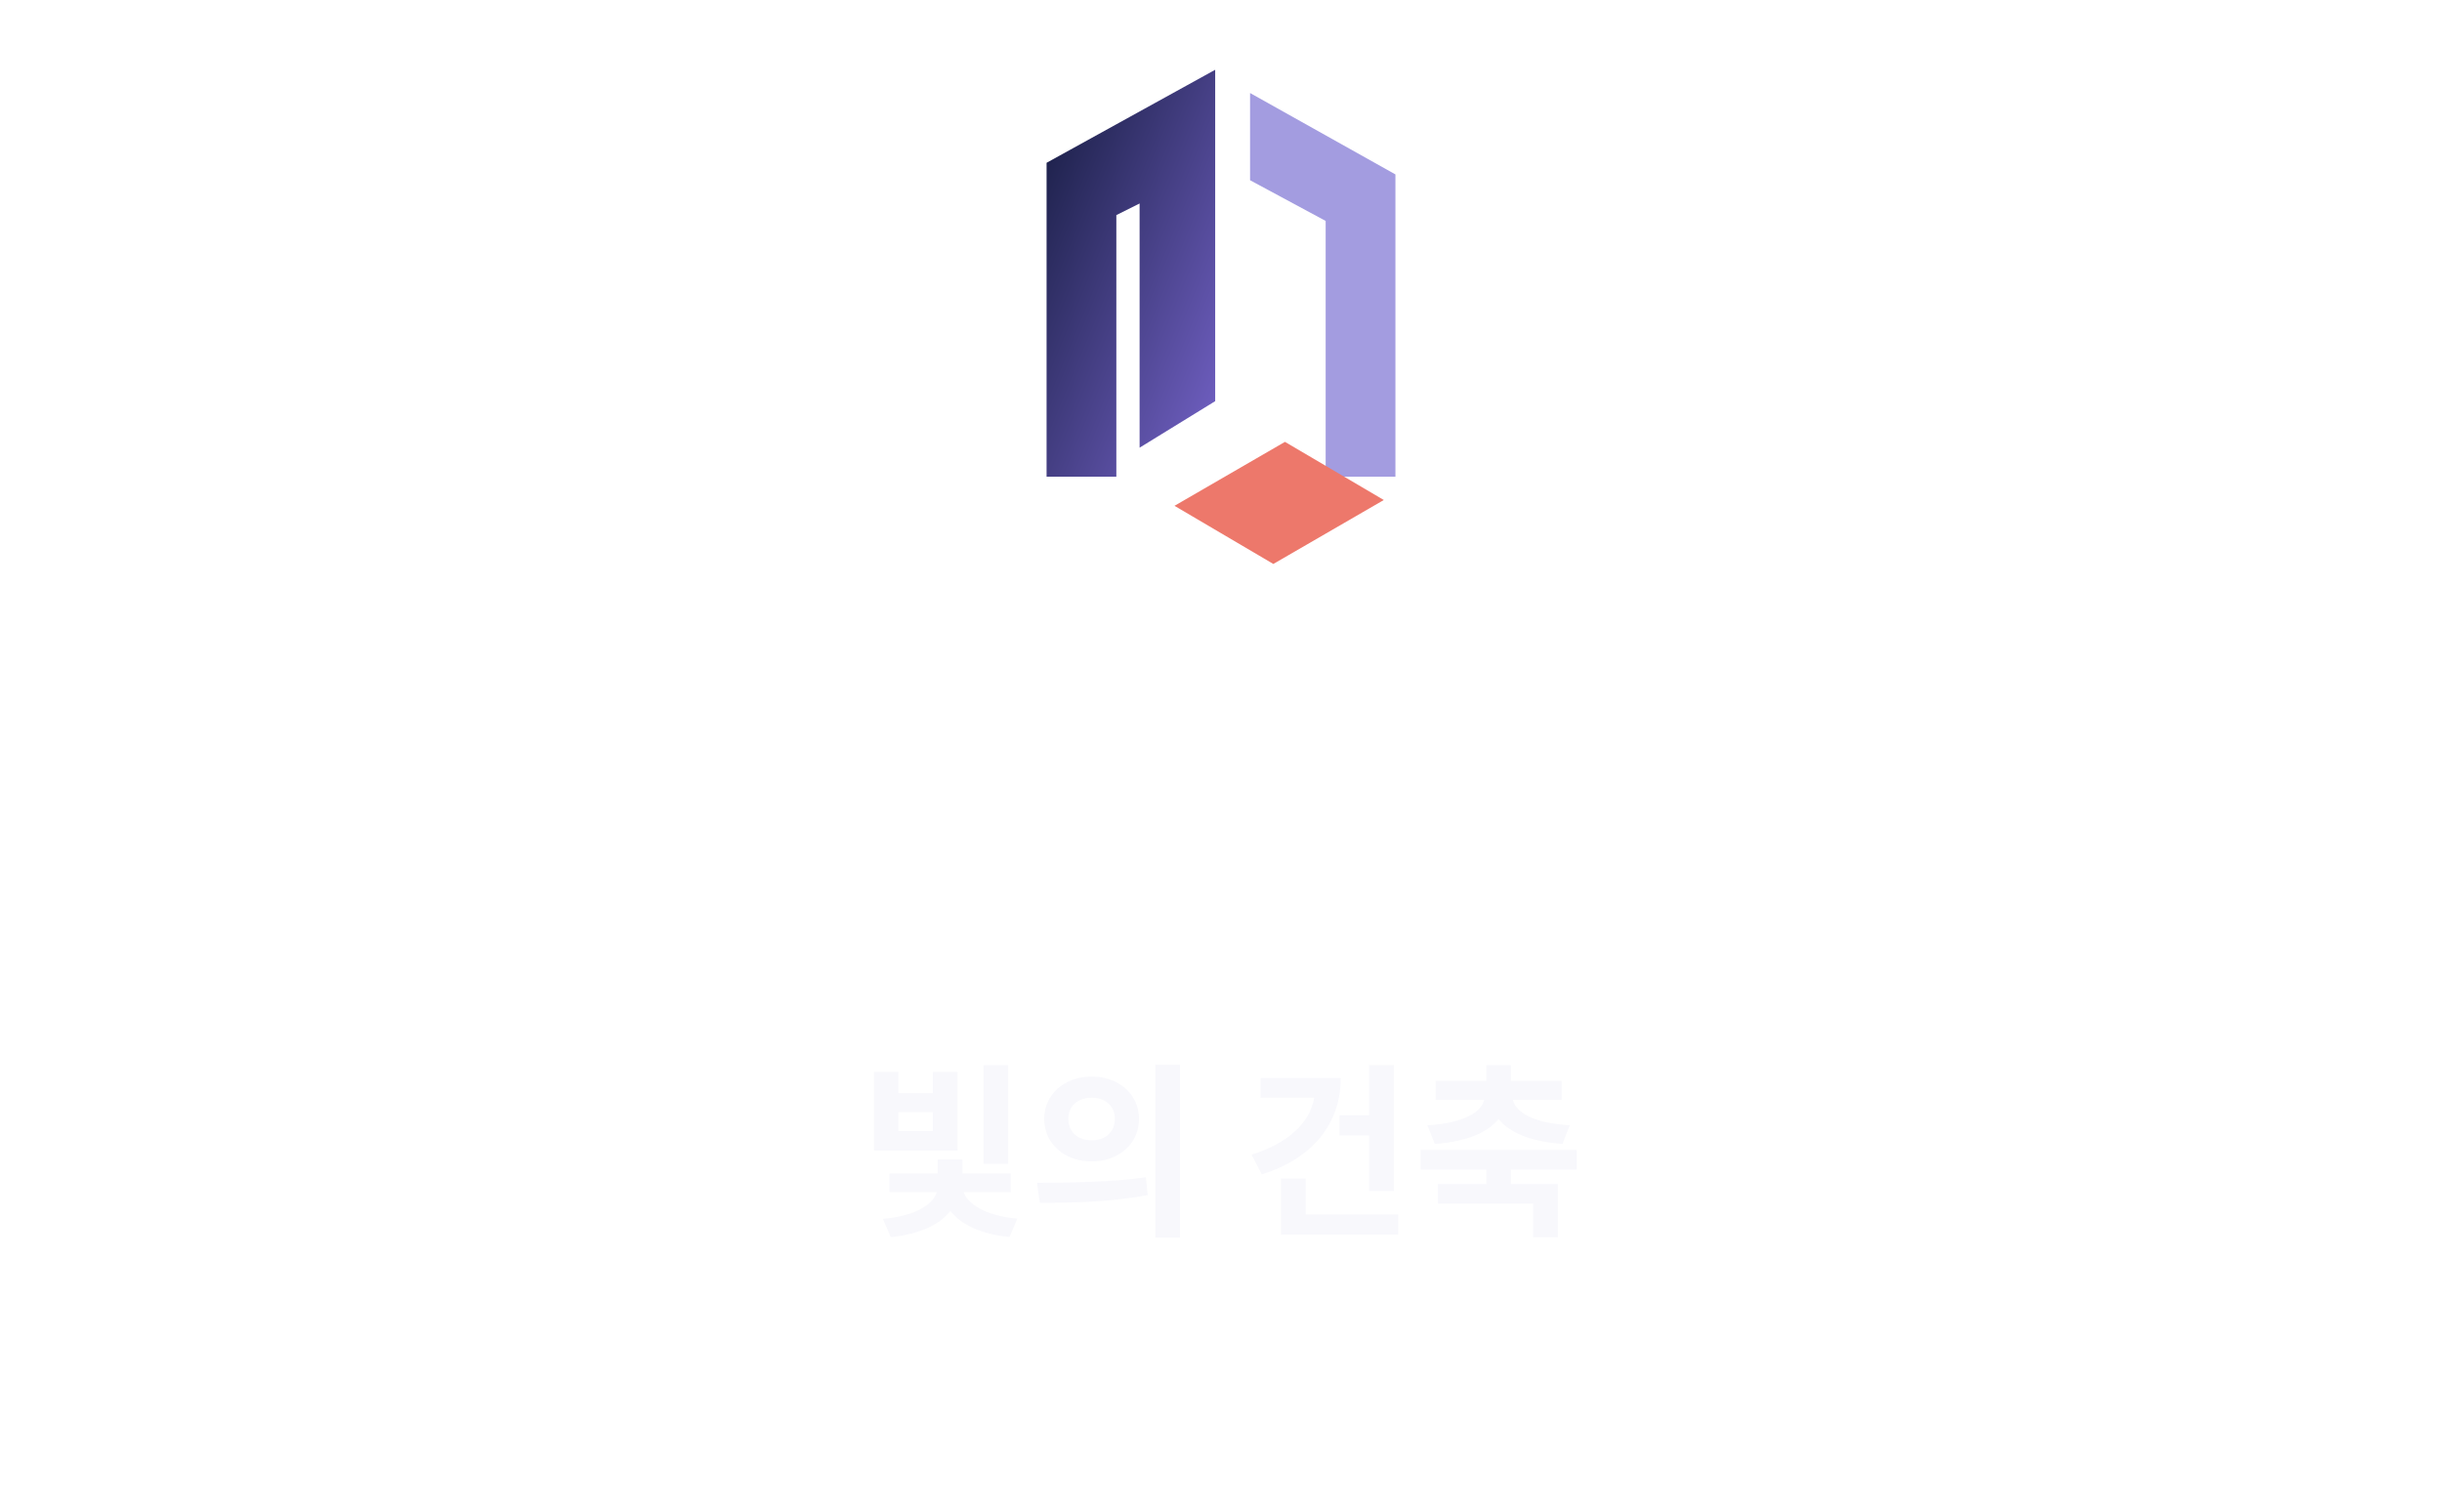
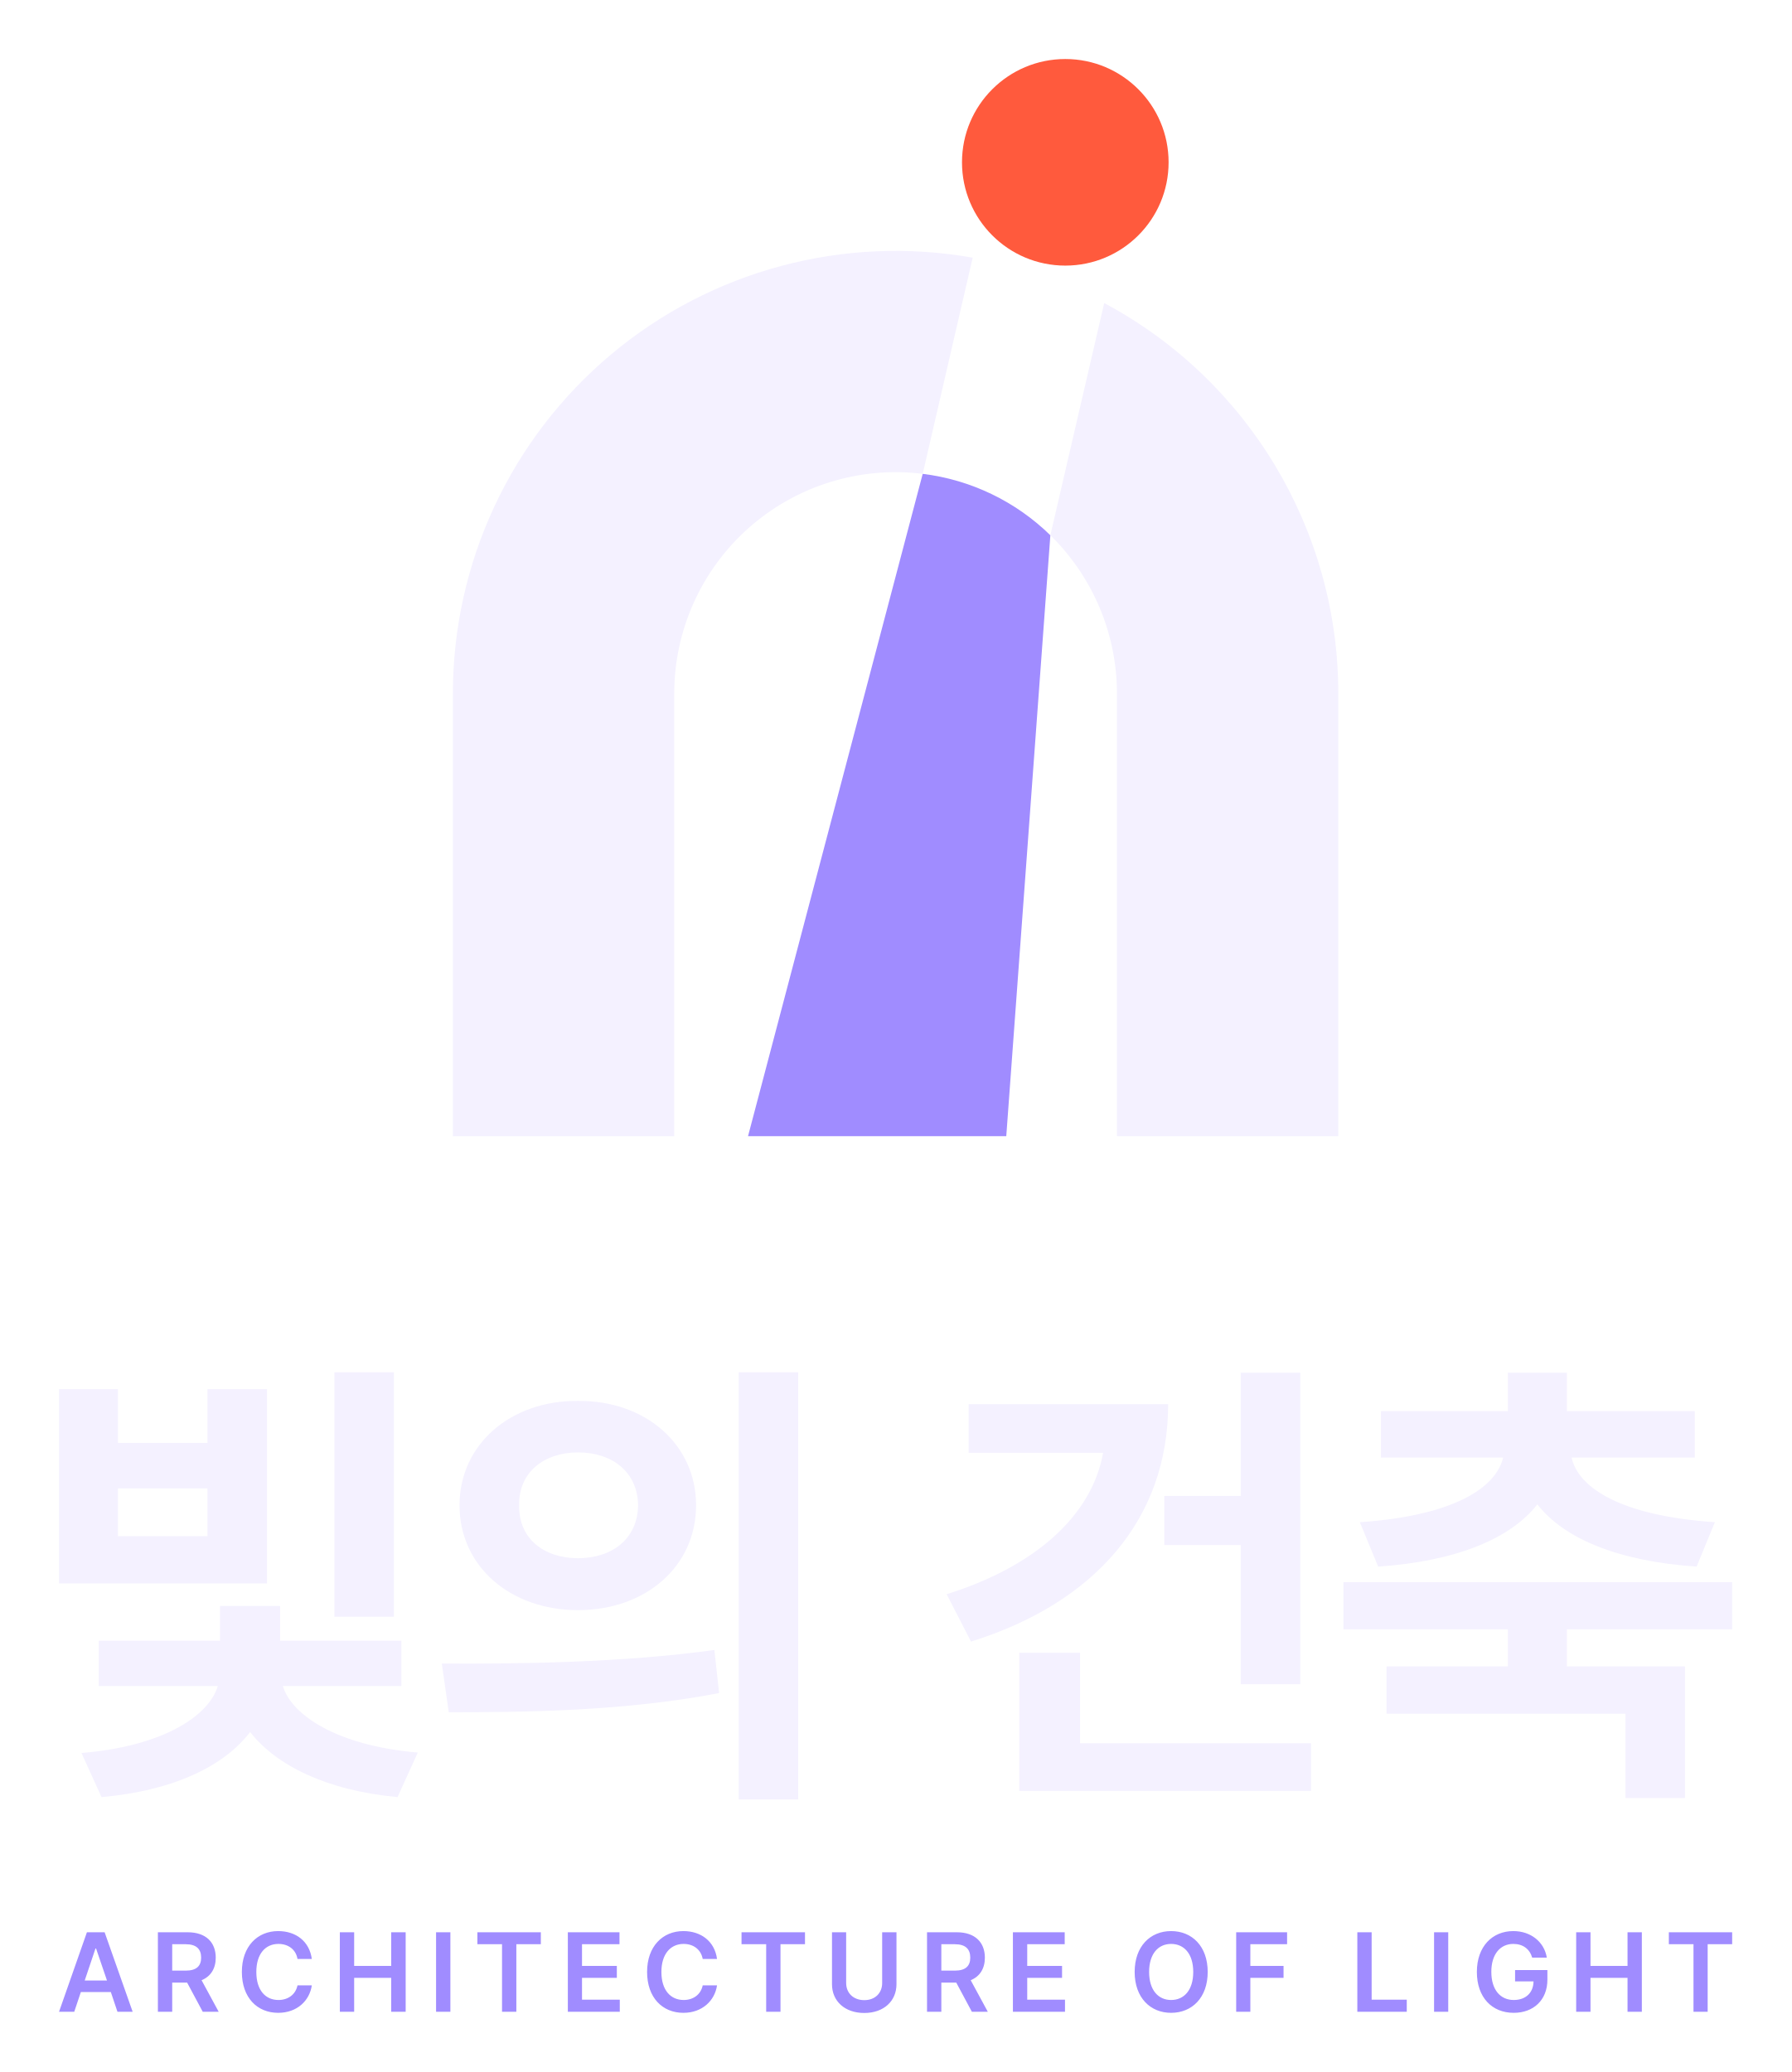
- <svg xmlns="http://www.w3.org/2000/svg" width="420" height="260" viewBox="0 0 420 260">
-   <g transform="translate(160 0)">
-     <svg width="100" height="108" viewBox="0 0 100 108">
-       <defs>
-         <linearGradient id="g" x2="1" y2="1">
-           <stop stop-color="#151B3F" />
-           <stop offset="1" stop-color="#7563C9" />
-         </linearGradient>
-       </defs>
-       <path d="M20 82V28L49 12v57L36 77V35l-4 2v45Z" fill="url(#g)" />
-       <path d="m55 16 25 14v52H68V38l-13-7Z" fill="#A39CE0" />
-       <path d="m42 87 19-11 17 10-19 11Z" fill="#ED786B" />
-     </svg>
+ <svg xmlns="http://www.w3.org/2000/svg" viewBox="-20.69 -2 121.39 140.42" role="img" aria-label="빛의 건축 Architecture of Light">
+   <g transform="scale(1.25)">
+     <path fill="#A08CFF" d="M33.47 24.09A12 12 0 0 1 40.39 27.42L38 60H24Z" />
+     <path fill="#F4F1FF" d="M8 60V36A24 24 0 0 1 36.18 12.37L33.47 24.09A12 12 0 0 0 20 36V60ZM43.31 14.83A24 24 0 0 1 56 36V60H44V36A12 12 0 0 0 40.39 27.42Z" />
+     <circle fill="#FF5A3D" cx="41.2" cy="7.2" r="5.6" />
  </g>
-   <text x="210" y="210" text-anchor="middle" font-family="Noto Sans KR,sans-serif" font-weight="600" font-size="32" fill="#F8F8FC">빛의 건축</text>
+   <path fill="#F4F1FF" d="M6 91L1.97 91L1.97 107.57L6 107.57ZM6.51 109.19L-1.71 109.19L-1.71 106.84L-5.78 106.84L-5.78 109.19L-14 109.19L-14 112.26L-5.93 112.26C-6.51 114.23 -9.54 116.34 -15.17 116.8L-13.81 119.79C-8.93 119.36 -5.49 117.68 -3.74 115.38C-1.98 117.63 1.41 119.34 6.25 119.79L7.62 116.77C2.06 116.3 -0.97 114.17 -1.52 112.26L6.51 112.26ZM-12.7 92.14L-16.69 92.14L-16.69 105.31L-2.6 105.31L-2.6 92.14L-6.63 92.14L-6.63 95.79L-12.7 95.79ZM-12.7 102.11L-12.7 98.87L-6.63 98.87L-6.63 102.11ZM18.48 92.94C13.91 92.9 10.45 95.89 10.45 100.01C10.45 104.17 13.91 107.12 18.48 107.12C23.05 107.12 26.48 104.17 26.48 100.01C26.48 95.89 23.05 92.9 18.48 92.94ZM18.48 96.43C20.8 96.43 22.52 97.76 22.55 100.01C22.52 102.3 20.77 103.6 18.48 103.6C16.2 103.6 14.45 102.3 14.49 100.01C14.45 97.76 16.2 96.43 18.48 96.43ZM33.4 91L29.37 91L29.37 119.95L33.4 119.95ZM9.25 110.74L9.72 114.04C14.77 114.04 21.63 113.98 28.04 112.74L27.72 109.82C21.53 110.68 14.39 110.77 9.25 110.74ZM67.42 91.03L63.39 91.03L63.39 99.38L58.21 99.38L58.21 102.71L63.39 102.71L63.39 112.14L67.42 112.14ZM58.47 93.16L44.95 93.16L44.95 96.46L54.06 96.46C53.3 100.73 49.44 104.17 43.46 106.04L45.11 109.25C53.55 106.62 58.47 100.9 58.47 93.16ZM68.15 116.14L52.5 116.14L52.5 110.01L48.38 110.01L48.38 119.37L68.15 119.37ZM96.69 105.22L70.35 105.22L70.35 108.42L81.49 108.42L81.49 110.93L73.27 110.93L73.27 114.14L89.46 114.14L89.46 119.85L93.49 119.85L93.49 110.93L85.49 110.93L85.49 108.42L96.69 108.42ZM85.49 91.03L81.49 91.03L81.49 93.63L72.89 93.63L72.89 96.78L81.17 96.78C80.68 98.86 77.75 100.73 71.46 101.16L72.7 104.17C77.98 103.81 81.67 102.28 83.49 99.95C85.3 102.28 88.98 103.81 94.28 104.17L95.52 101.16C89.2 100.73 86.27 98.86 85.81 96.78L94.16 96.78L94.16 93.63L85.49 93.63Z" />
+   <path fill="#A08CFF" d="M-15.66 134.34L-15.21 133L-13.18 133L-12.73 134.34L-11.7 134.34L-13.6 128.95L-14.8 128.95L-16.69 134.34ZM-14.95 132.22L-14.22 130.05L-14.18 130.05L-13.44 132.22ZM-9.99 134.34L-9.02 134.34L-9.02 132.36L-8.01 132.36L-6.95 134.34L-5.87 134.34L-7.03 132.2C-6.4 131.94 -6.07 131.4 -6.07 130.67C-6.07 129.64 -6.73 128.95 -7.97 128.95L-9.99 128.95ZM-9.02 131.55L-9.02 129.76L-8.11 129.76C-7.38 129.76 -7.06 130.09 -7.06 130.67C-7.06 131.24 -7.38 131.55 -8.11 131.55ZM-0.53 130.76L0.44 130.76C0.28 129.56 -0.64 128.87 -1.84 128.87C-3.24 128.87 -4.3 129.9 -4.3 131.64C-4.3 133.38 -3.26 134.41 -1.84 134.41C-0.55 134.41 0.29 133.58 0.44 132.55L-0.53 132.55C-0.66 133.18 -1.18 133.54 -1.82 133.54C-2.7 133.54 -3.32 132.88 -3.32 131.64C-3.32 130.42 -2.71 129.74 -1.82 129.74C-1.16 129.74 -0.64 130.11 -0.53 130.76ZM2.34 134.34L3.31 134.34L3.31 132.04L5.82 132.04L5.82 134.34L6.8 134.34L6.8 128.95L5.82 128.95L5.82 131.23L3.31 131.23L3.31 128.95L2.34 128.95ZM9.83 128.95L8.86 128.95L8.86 134.34L9.83 134.34ZM11.66 129.76L13.33 129.76L13.33 134.34L14.3 134.34L14.3 129.76L15.96 129.76L15.96 128.95L11.66 128.95ZM17.79 134.34L21.31 134.34L21.31 133.52L18.75 133.52L18.75 132.04L21.11 132.04L21.11 131.23L18.75 131.23L18.75 129.76L21.29 129.76L21.29 128.95L17.79 128.95ZM26.93 130.76L27.9 130.76C27.74 129.56 26.81 128.87 25.62 128.87C24.22 128.87 23.16 129.9 23.16 131.64C23.16 133.38 24.2 134.41 25.62 134.41C26.9 134.41 27.75 133.58 27.9 132.55L26.93 132.55C26.8 133.18 26.28 133.54 25.64 133.54C24.76 133.54 24.13 132.88 24.13 131.64C24.13 130.42 24.75 129.74 25.64 129.74C26.29 129.74 26.81 130.11 26.93 130.76ZM29.56 129.76L31.23 129.76L31.23 134.34L32.2 134.34L32.2 129.76L33.86 129.76L33.86 128.95L29.56 128.95ZM39.09 128.95L39.09 132.39C39.09 133.06 38.62 133.55 37.88 133.55C37.13 133.55 36.65 133.06 36.65 132.39L36.65 128.95L35.69 128.95L35.69 132.47C35.69 133.62 36.56 134.42 37.88 134.42C39.19 134.42 40.06 133.62 40.06 132.47L40.06 128.95ZM42.13 134.34L43.1 134.34L43.1 132.36L44.11 132.36L45.17 134.34L46.25 134.34L45.09 132.2C45.72 131.94 46.05 131.4 46.05 130.67C46.05 129.64 45.39 128.95 44.15 128.95L42.13 128.95ZM43.1 131.55L43.1 129.76L44.01 129.76C44.74 129.76 45.06 130.09 45.06 130.67C45.06 131.24 44.74 131.55 44.01 131.55ZM47.95 134.34L51.48 134.34L51.48 133.52L48.92 133.52L48.92 132.04L51.28 132.04L51.28 131.23L48.92 131.23L48.92 129.76L51.46 129.76L51.46 128.95L47.95 128.95ZM61.15 131.64C61.15 129.9 60.09 128.87 58.67 128.87C57.26 128.87 56.2 129.9 56.2 131.64C56.2 133.38 57.26 134.41 58.67 134.41C60.09 134.41 61.15 133.38 61.15 131.64ZM60.17 131.64C60.17 132.87 59.55 133.54 58.67 133.54C57.8 133.54 57.18 132.87 57.18 131.64C57.18 130.41 57.8 129.74 58.67 129.74C59.55 129.74 60.17 130.41 60.17 131.64ZM63.08 134.34L64.04 134.34L64.04 132.04L66.29 132.04L66.29 131.23L64.04 131.23L64.04 129.76L66.53 129.76L66.53 128.95L63.08 128.95ZM71.29 134.34L74.64 134.34L74.64 133.52L72.26 133.52L72.26 128.95L71.29 128.95ZM77.45 128.95L76.49 128.95L76.49 134.34L77.45 134.34ZM83.14 130.67L84.13 130.67C83.96 129.61 83.05 128.87 81.86 128.87C80.44 128.87 79.39 129.91 79.39 131.64C79.39 133.35 80.4 134.41 81.89 134.41C83.22 134.41 84.17 133.55 84.17 132.16L84.17 131.51L81.98 131.51L81.98 132.28L83.23 132.28C83.22 133.05 82.7 133.54 81.89 133.54C80.99 133.54 80.37 132.86 80.37 131.63C80.37 130.42 80.99 129.74 81.86 129.74C82.52 129.74 82.97 130.09 83.14 130.67ZM86.12 134.34L87.09 134.34L87.09 132.04L89.6 132.04L89.6 134.34L90.57 134.34L90.57 128.95L89.6 128.95L89.6 131.23L87.09 131.23L87.09 128.95L86.12 128.95ZM92.4 129.76L94.07 129.76L94.07 134.34L95.03 134.34L95.03 129.76L96.69 129.76L96.69 128.95L92.4 128.95Z" />
</svg>
